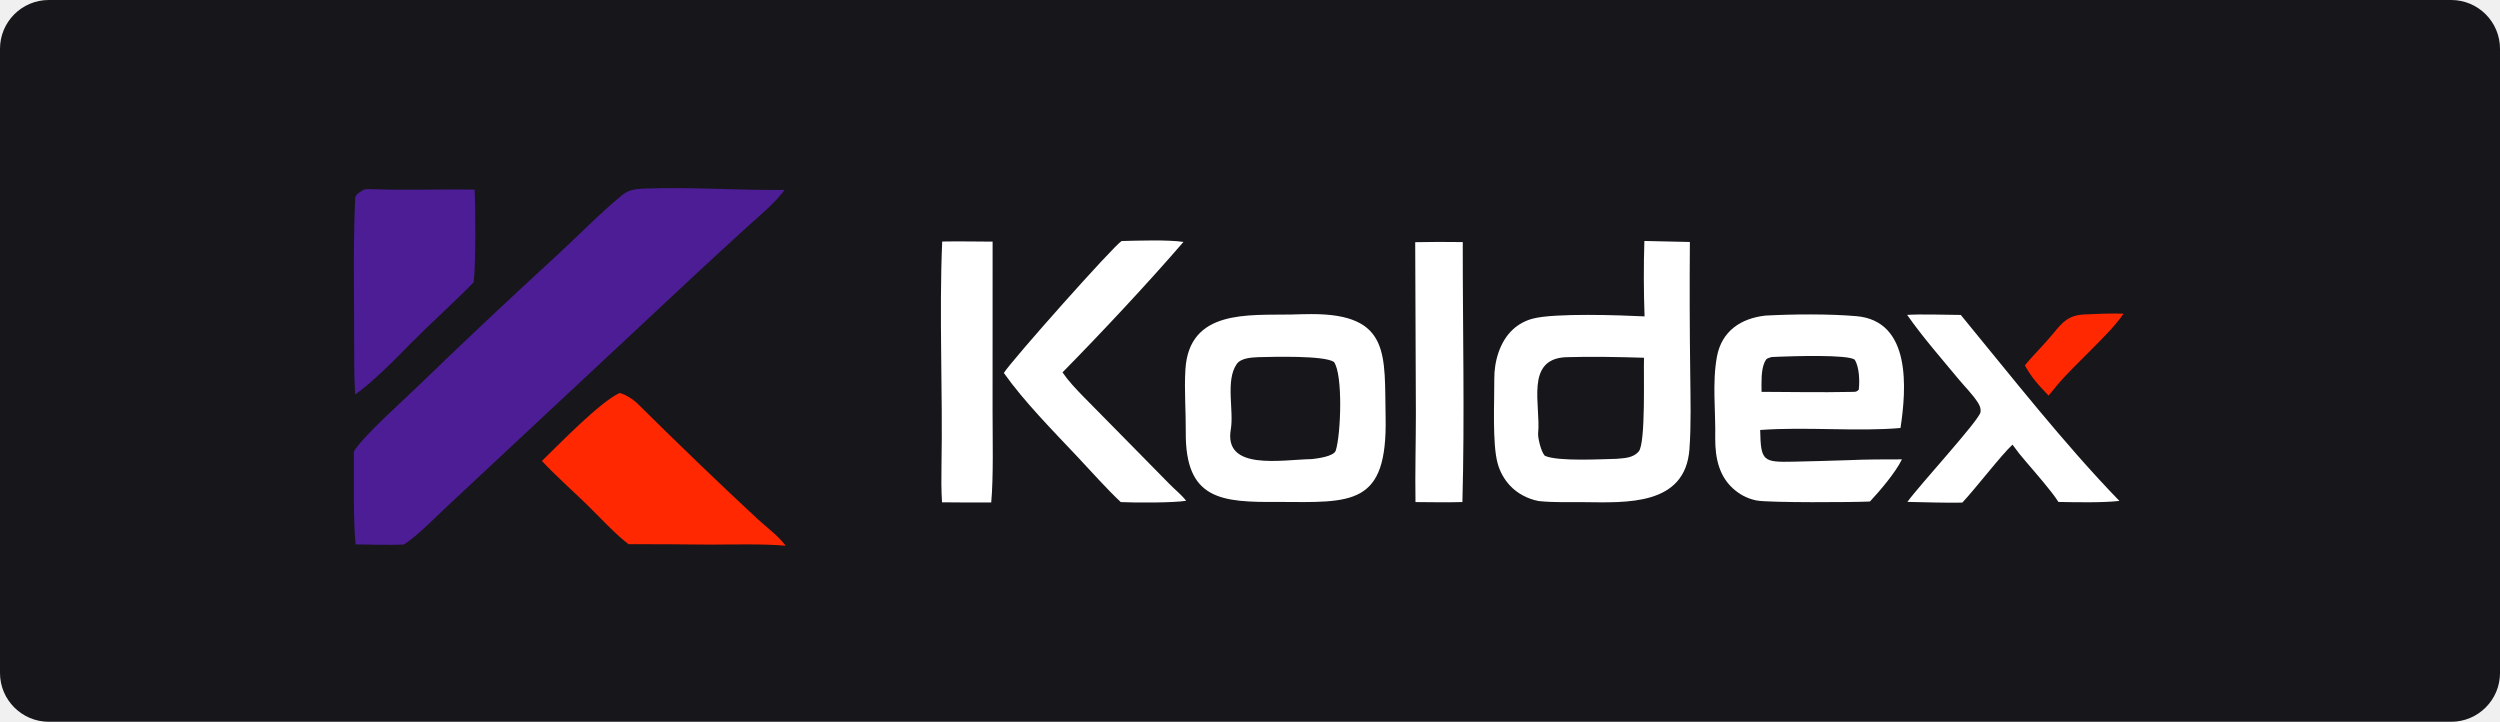
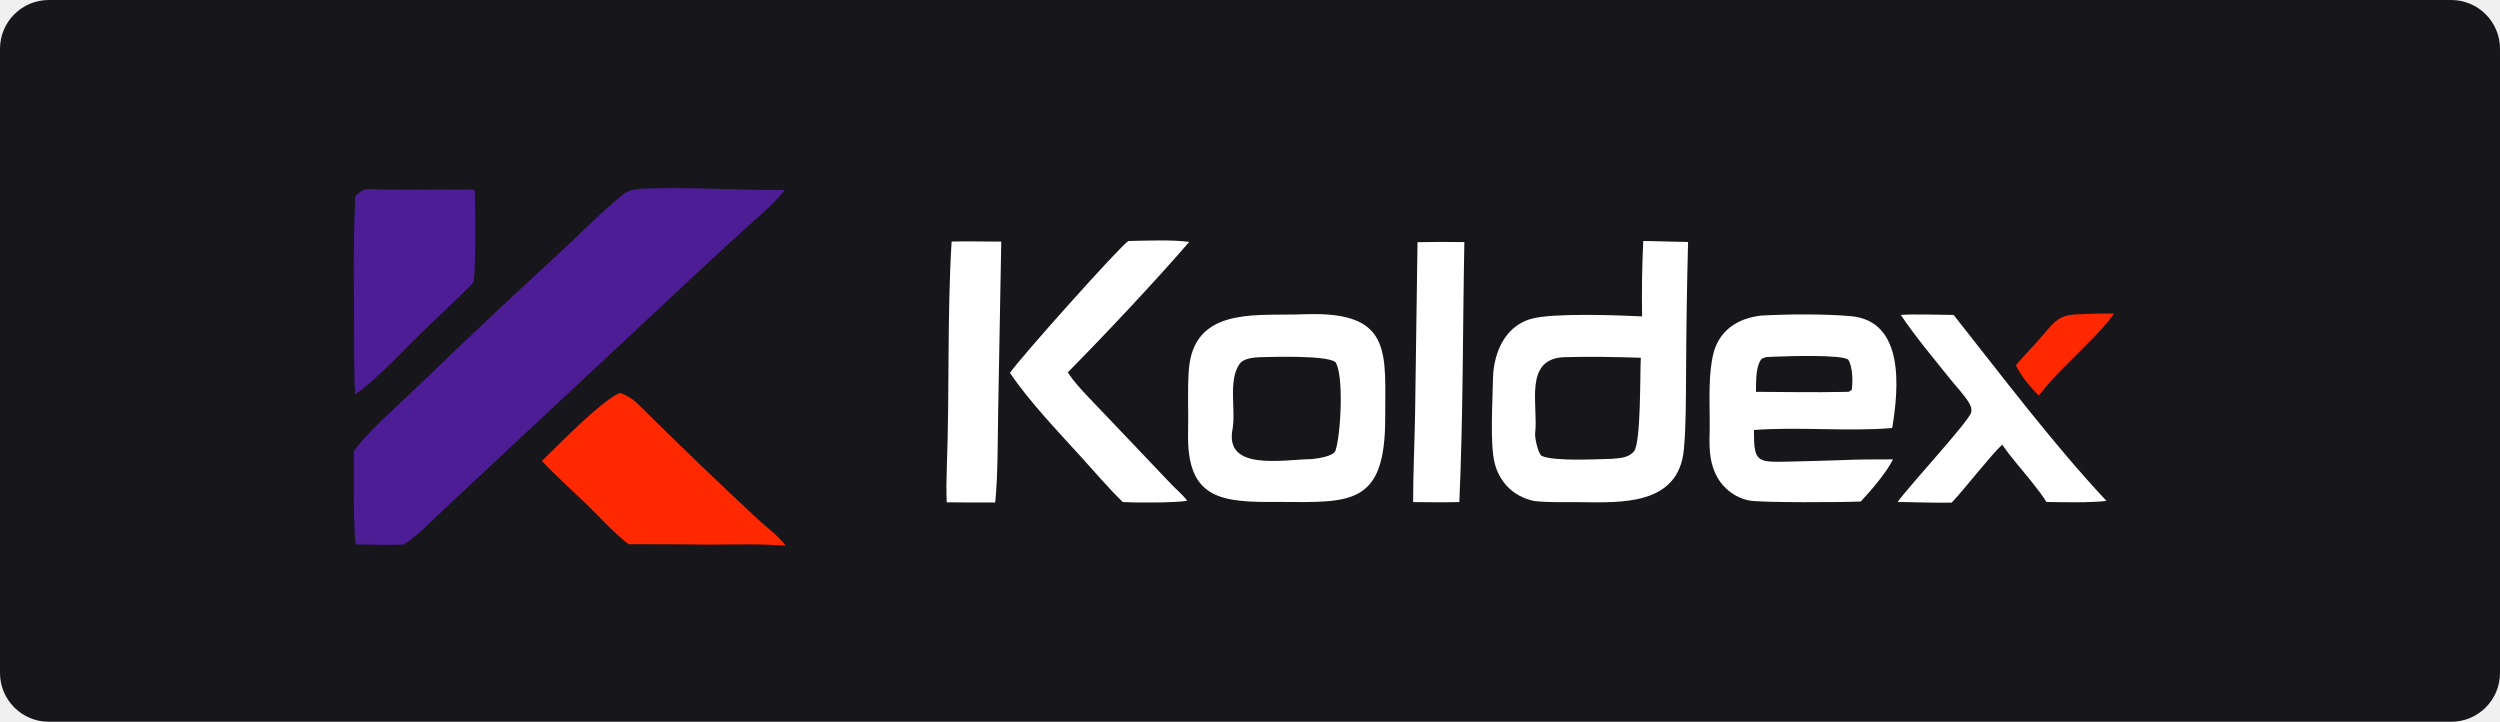
<svg xmlns="http://www.w3.org/2000/svg" width="717" height="207" viewBox="0 0 717 207">
  <rect width="717" height="207" rx="14" fill="#16161B" />
  <path fill="#4C1D95" d="M184.474 54.093C197.786 53.56 211.483 54.608 225.035 54.472C221.993 58.505 218.106 61.604 214.372 65.001C209.39 69.529 204.436 74.086 199.509 78.674L129.493 144.054C125.932 147.282 119.613 153.891 115.776 156.185C111.273 156.363 106.494 156.202 101.97 156.126C101.274 148.591 101.534 137.287 101.483 129.483C104.166 125.015 115.489 115.003 119.897 110.724C132.931 98.115 146.135 85.682 159.503 73.429C165.725 67.726 171.896 61.32 178.383 55.979C180.244 54.447 182.145 54.216 184.474 54.093Z" />
-   <path fill="#FFFFFF" d="M471.607 69.116L484.657 69.41C484.555 82.003 484.591 94.596 484.763 107.188C484.824 114.411 485.051 121.732 484.528 128.845C483.33 145.117 466.357 144.137 454.362 144.02C450 143.977 445.603 144.164 441.263 143.699C438.172 143.093 435.191 141.567 433.042 139.243C431.372 137.439 430.164 135.257 429.522 132.884C427.958 127.288 428.614 114.893 428.566 108.623C428.528 103.697 430.128 97.907 433.955 94.437C435.554 92.984 437.48 91.939 439.57 91.394C445.767 89.725 464.784 90.395 471.662 90.741C471.4 83.535 471.382 76.323 471.607 69.116Z" />
-   <path fill="#16161B" d="M449.08 102.446C456.053 102.22 464.59 102.385 471.503 102.603C471.332 106.978 472.032 127.082 469.987 129.473C468.349 131.387 465.885 131.379 463.576 131.592C459.705 131.662 446.751 132.428 443.056 130.712C441.963 129.602 441.012 125.469 441.136 124.271C441.953 116.325 437.289 102.976 449.08 102.446Z" />
-   <path fill="#FFFFFF" d="M370.471 90.203C372.359 90.134 374.248 90.094 376.137 90.081C398.988 90.046 397.021 101.936 397.392 119.683C397.924 145.137 387.752 144.088 366.683 143.955C350.377 144.074 339.909 143.463 340.079 123.921C340.13 118.083 339.614 111.822 339.977 105.947C341.043 88.644 358.099 90.449 370.471 90.203Z" />
-   <path fill="#16161B" d="M360.832 102.437C365.137 102.336 379.705 101.899 382.578 103.802C385.196 107.413 384.57 124.65 383.093 129.221C382.546 130.914 377.839 131.484 376.285 131.665C367.518 131.826 350.896 135.135 352.998 123.108C353.929 117.781 351.412 109.224 354.666 104.443C355.896 102.636 359.027 102.528 360.832 102.437Z" />
-   <path fill="#FFFFFF" d="M506.305 90.51C514.23 90.087 524.492 89.997 532.399 90.673C548.313 92.032 546.733 111.72 545.066 122.748C533.004 123.839 517.874 122.351 504.818 123.321C505.006 132.235 505.559 132.611 514.429 132.407C519.608 132.288 524.967 132.153 530.161 131.976C535.331 131.741 540.296 131.744 545.471 131.742C543.668 135.493 539.167 140.771 536.301 143.831C532.009 144.071 507.212 144.206 503.837 143.543C501.649 143.129 499.594 142.187 497.852 140.799C493.068 137.059 491.903 131.499 491.925 125.727C492.091 118.09 491.018 109.763 492.423 102.259C493.807 94.872 499.364 91.3 506.305 90.51Z" />
-   <path fill="#16161B" d="M508.116 102.398C508.87 102.36 509.624 102.326 510.378 102.298C513.528 102.18 530.213 101.589 531.937 103.186C533.27 105.267 533.381 109.37 533.092 111.767C532.267 112.578 531.971 112.333 530.572 112.401C522.316 112.579 513.512 112.402 505.216 112.378C505.196 109.792 505.019 106.168 506.113 103.817C506.649 102.665 506.988 102.772 508.116 102.398Z" />
+   <path fill="#FFFFFF" transform="matrix(0.985 0 -0.018 1 8 0)" d="M471.607 69.116L484.657 69.41C484.555 82.003 484.591 94.596 484.763 107.188C484.824 114.411 485.051 121.732 484.528 128.845C483.33 145.117 466.357 144.137 454.362 144.02C450 143.977 445.603 144.164 441.263 143.699C438.172 143.093 435.191 141.567 433.042 139.243C431.372 137.439 430.164 135.257 429.522 132.884C427.958 127.288 428.614 114.893 428.566 108.623C428.528 103.697 430.128 97.907 433.955 94.437C435.554 92.984 437.48 91.939 439.57 91.394C445.767 89.725 464.784 90.395 471.662 90.741C471.4 83.535 471.382 76.323 471.607 69.116Z" />
+   <path fill="#16161B" transform="matrix(0.985 0 -0.018 1 8 0)" d="M449.08 102.446C456.053 102.22 464.59 102.385 471.503 102.603C471.332 106.978 472.032 127.082 469.987 129.473C468.349 131.387 465.885 131.379 463.576 131.592C459.705 131.662 446.751 132.428 443.056 130.712C441.963 129.602 441.012 125.469 441.136 124.271C441.953 116.325 437.289 102.976 449.08 102.446Z" />
+   <path fill="#FFFFFF" transform="matrix(0.985 0 -0.018 1 8 0)" d="M370.471 90.203C372.359 90.134 374.248 90.094 376.137 90.081C398.988 90.046 397.021 101.936 397.392 119.683C397.924 145.137 387.752 144.088 366.683 143.955C350.377 144.074 339.909 143.463 340.079 123.921C340.13 118.083 339.614 111.822 339.977 105.947C341.043 88.644 358.099 90.449 370.471 90.203Z" />
+   <path fill="#16161B" transform="matrix(0.985 0 -0.018 1 8 0)" d="M360.832 102.437C365.137 102.336 379.705 101.899 382.578 103.802C385.196 107.413 384.57 124.65 383.093 129.221C382.546 130.914 377.839 131.484 376.285 131.665C367.518 131.826 350.896 135.135 352.998 123.108C353.929 117.781 351.412 109.224 354.666 104.443C355.896 102.636 359.027 102.528 360.832 102.437Z" />
+   <path fill="#FFFFFF" transform="matrix(0.985 0 -0.018 1 8 0)" d="M506.305 90.51C514.23 90.087 524.492 89.997 532.399 90.673C548.313 92.032 546.733 111.72 545.066 122.748C533.004 123.839 517.874 122.351 504.818 123.321C505.006 132.235 505.559 132.611 514.429 132.407C519.608 132.288 524.967 132.153 530.161 131.976C535.331 131.741 540.296 131.744 545.471 131.742C543.668 135.493 539.167 140.771 536.301 143.831C532.009 144.071 507.212 144.206 503.837 143.543C501.649 143.129 499.594 142.187 497.852 140.799C493.068 137.059 491.903 131.499 491.925 125.727C492.091 118.09 491.018 109.763 492.423 102.259C493.807 94.872 499.364 91.3 506.305 90.51Z" />
+   <path fill="#16161B" transform="matrix(0.985 0 -0.018 1 8 0)" d="M508.116 102.398C508.87 102.36 509.624 102.326 510.378 102.298C513.528 102.18 530.213 101.589 531.937 103.186C533.27 105.267 533.381 109.37 533.092 111.767C532.267 112.578 531.971 112.333 530.572 112.401C522.316 112.579 513.512 112.402 505.216 112.378C505.196 109.792 505.019 106.168 506.113 103.817C506.649 102.665 506.988 102.772 508.116 102.398Z" />
  <path fill="#FF2800" d="M177.667 112.715C179.345 113.018 181.712 114.629 182.893 115.8C194.153 126.967 205.599 137.98 217.209 148.791C220.08 151.465 222.897 153.333 225.341 156.509C218.838 155.949 210.323 156.177 203.645 156.194C195.863 156.111 188.079 156.069 180.296 156.068C177.051 153.803 171.386 147.691 168.242 144.638C164.188 140.701 159.15 136.244 155.423 132.19C160.511 127.269 171.883 115.464 177.667 112.715Z" />
  <path fill="#4C1D95" d="M104.486 54.318C105.325 54.209 106.257 54.228 107.107 54.26C116.768 54.624 126.478 54.185 136.125 54.391C136.397 59.843 136.471 75.615 135.851 80.956C130.705 86.266 123.765 92.508 118.215 98.069C113.895 102.49 106.722 109.807 101.865 113.139C101.687 110.303 101.578 107.197 101.589 104.322C101.65 88.491 101.167 72.518 101.867 56.719C101.913 55.69 103.658 54.83 104.486 54.318Z" />
-   <path fill="#FFFFFF" d="M321.684 69.123C326.489 69.014 334.858 68.713 339.415 69.382C329.417 81.005 315.406 95.957 304.725 106.8C306.482 109.353 308.621 111.604 310.802 113.83C318.983 122.177 327.242 130.461 335.408 138.822C336.996 140.449 338.781 141.818 340.18 143.617C336.769 144.235 325.111 144.199 321.44 143.997C317.71 140.549 312.497 134.707 308.924 130.908C301.992 123.538 293.705 115.169 287.9 106.963C290.249 103.231 319.47 70.379 321.684 69.123Z" />
-   <path fill="#FFFFFF" d="M546.968 90.308C551.098 90.051 558.046 90.298 562.355 90.325C576.751 107.826 592.1 127.431 607.848 143.665C603.015 144.215 595.316 144.05 590.354 143.957C588.428 140.855 583.534 135.345 581.049 132.414C579.538 130.677 578.532 129.374 577.184 127.529C574.1 130.325 566.607 140.083 562.792 144.149C557.792 144.249 552.103 144.033 547.051 143.944C550.162 139.498 567.651 120.552 568.016 118.193C568.163 117.24 567.819 116.36 567.32 115.562C565.83 113.178 563.529 110.927 561.726 108.749C556.724 102.707 551.466 96.739 546.968 90.308Z" />
-   <path fill="#FFFFFF" d="M270.223 69.27C274.906 69.178 279.968 69.286 284.679 69.3L284.67 118.051C284.667 125.852 284.953 136.6 284.286 144.109C279.582 144.131 274.877 144.115 270.173 144.061C269.949 140.745 269.956 136.92 270.018 133.574C270.415 112.351 269.311 90.429 270.223 69.27Z" />
-   <path fill="#FFFFFF" d="M405.882 69.457C410.427 69.369 414.973 69.36 419.519 69.429C419.491 93.925 420.092 119.543 419.417 143.986C415.025 144.122 410.374 144.021 405.962 143.997C405.822 135.798 406.068 126.984 406.074 118.718L405.882 69.457Z" />
-   <path fill="#FF2800" d="M597.574 90.187C601.468 90.019 605.121 89.838 609.028 89.955C605.476 95.449 595.103 104.356 589.989 110.48L587.535 113.457C584.571 110.367 582.827 108.518 580.734 104.803C582.936 102.03 586.44 98.644 588.879 95.633C591.629 92.235 593.347 90.469 597.574 90.187Z" />
+   <path fill="#FFFFFF" transform="matrix(0.985 0 -0.018 1 8 0)" d="M321.684 69.123C326.489 69.014 334.858 68.713 339.415 69.382C329.417 81.005 315.406 95.957 304.725 106.8C306.482 109.353 308.621 111.604 310.802 113.83C318.983 122.177 327.242 130.461 335.408 138.822C336.996 140.449 338.781 141.818 340.18 143.617C336.769 144.235 325.111 144.199 321.44 143.997C317.71 140.549 312.497 134.707 308.924 130.908C301.992 123.538 293.705 115.169 287.9 106.963C290.249 103.231 319.47 70.379 321.684 69.123Z" />
+   <path fill="#FFFFFF" transform="matrix(0.985 0 -0.018 1 8 0)" d="M546.968 90.308C551.098 90.051 558.046 90.298 562.355 90.325C576.751 107.826 592.1 127.431 607.848 143.665C603.015 144.215 595.316 144.05 590.354 143.957C588.428 140.855 583.534 135.345 581.049 132.414C579.538 130.677 578.532 129.374 577.184 127.529C574.1 130.325 566.607 140.083 562.792 144.149C557.792 144.249 552.103 144.033 547.051 143.944C550.162 139.498 567.651 120.552 568.016 118.193C568.163 117.24 567.819 116.36 567.32 115.562C565.83 113.178 563.529 110.927 561.726 108.749C556.724 102.707 551.466 96.739 546.968 90.308Z" />
+   <path fill="#FFFFFF" transform="matrix(0.985 0 -0.018 1 8 0)" d="M270.223 69.27C274.906 69.178 279.968 69.286 284.679 69.3L284.67 118.051C284.667 125.852 284.953 136.6 284.286 144.109C279.582 144.131 274.877 144.115 270.173 144.061C269.949 140.745 269.956 136.92 270.018 133.574C270.415 112.351 269.311 90.429 270.223 69.27Z" />
+   <path fill="#FFFFFF" transform="matrix(0.985 0 -0.018 1 8 0)" d="M405.882 69.457C410.427 69.369 414.973 69.36 419.519 69.429C419.491 93.925 420.092 119.543 419.417 143.986C415.025 144.122 410.374 144.021 405.962 143.997C405.822 135.798 406.068 126.984 406.074 118.718L405.882 69.457Z" />
+   <path fill="#FF2800" transform="matrix(0.985 0 -0.018 1 8 0)" d="M597.574 90.187C601.468 90.019 605.121 89.838 609.028 89.955C605.476 95.449 595.103 104.356 589.989 110.48L587.535 113.457C584.571 110.367 582.827 108.518 580.734 104.803C582.936 102.03 586.44 98.644 588.879 95.633C591.629 92.235 593.347 90.469 597.574 90.187Z" />
</svg>
